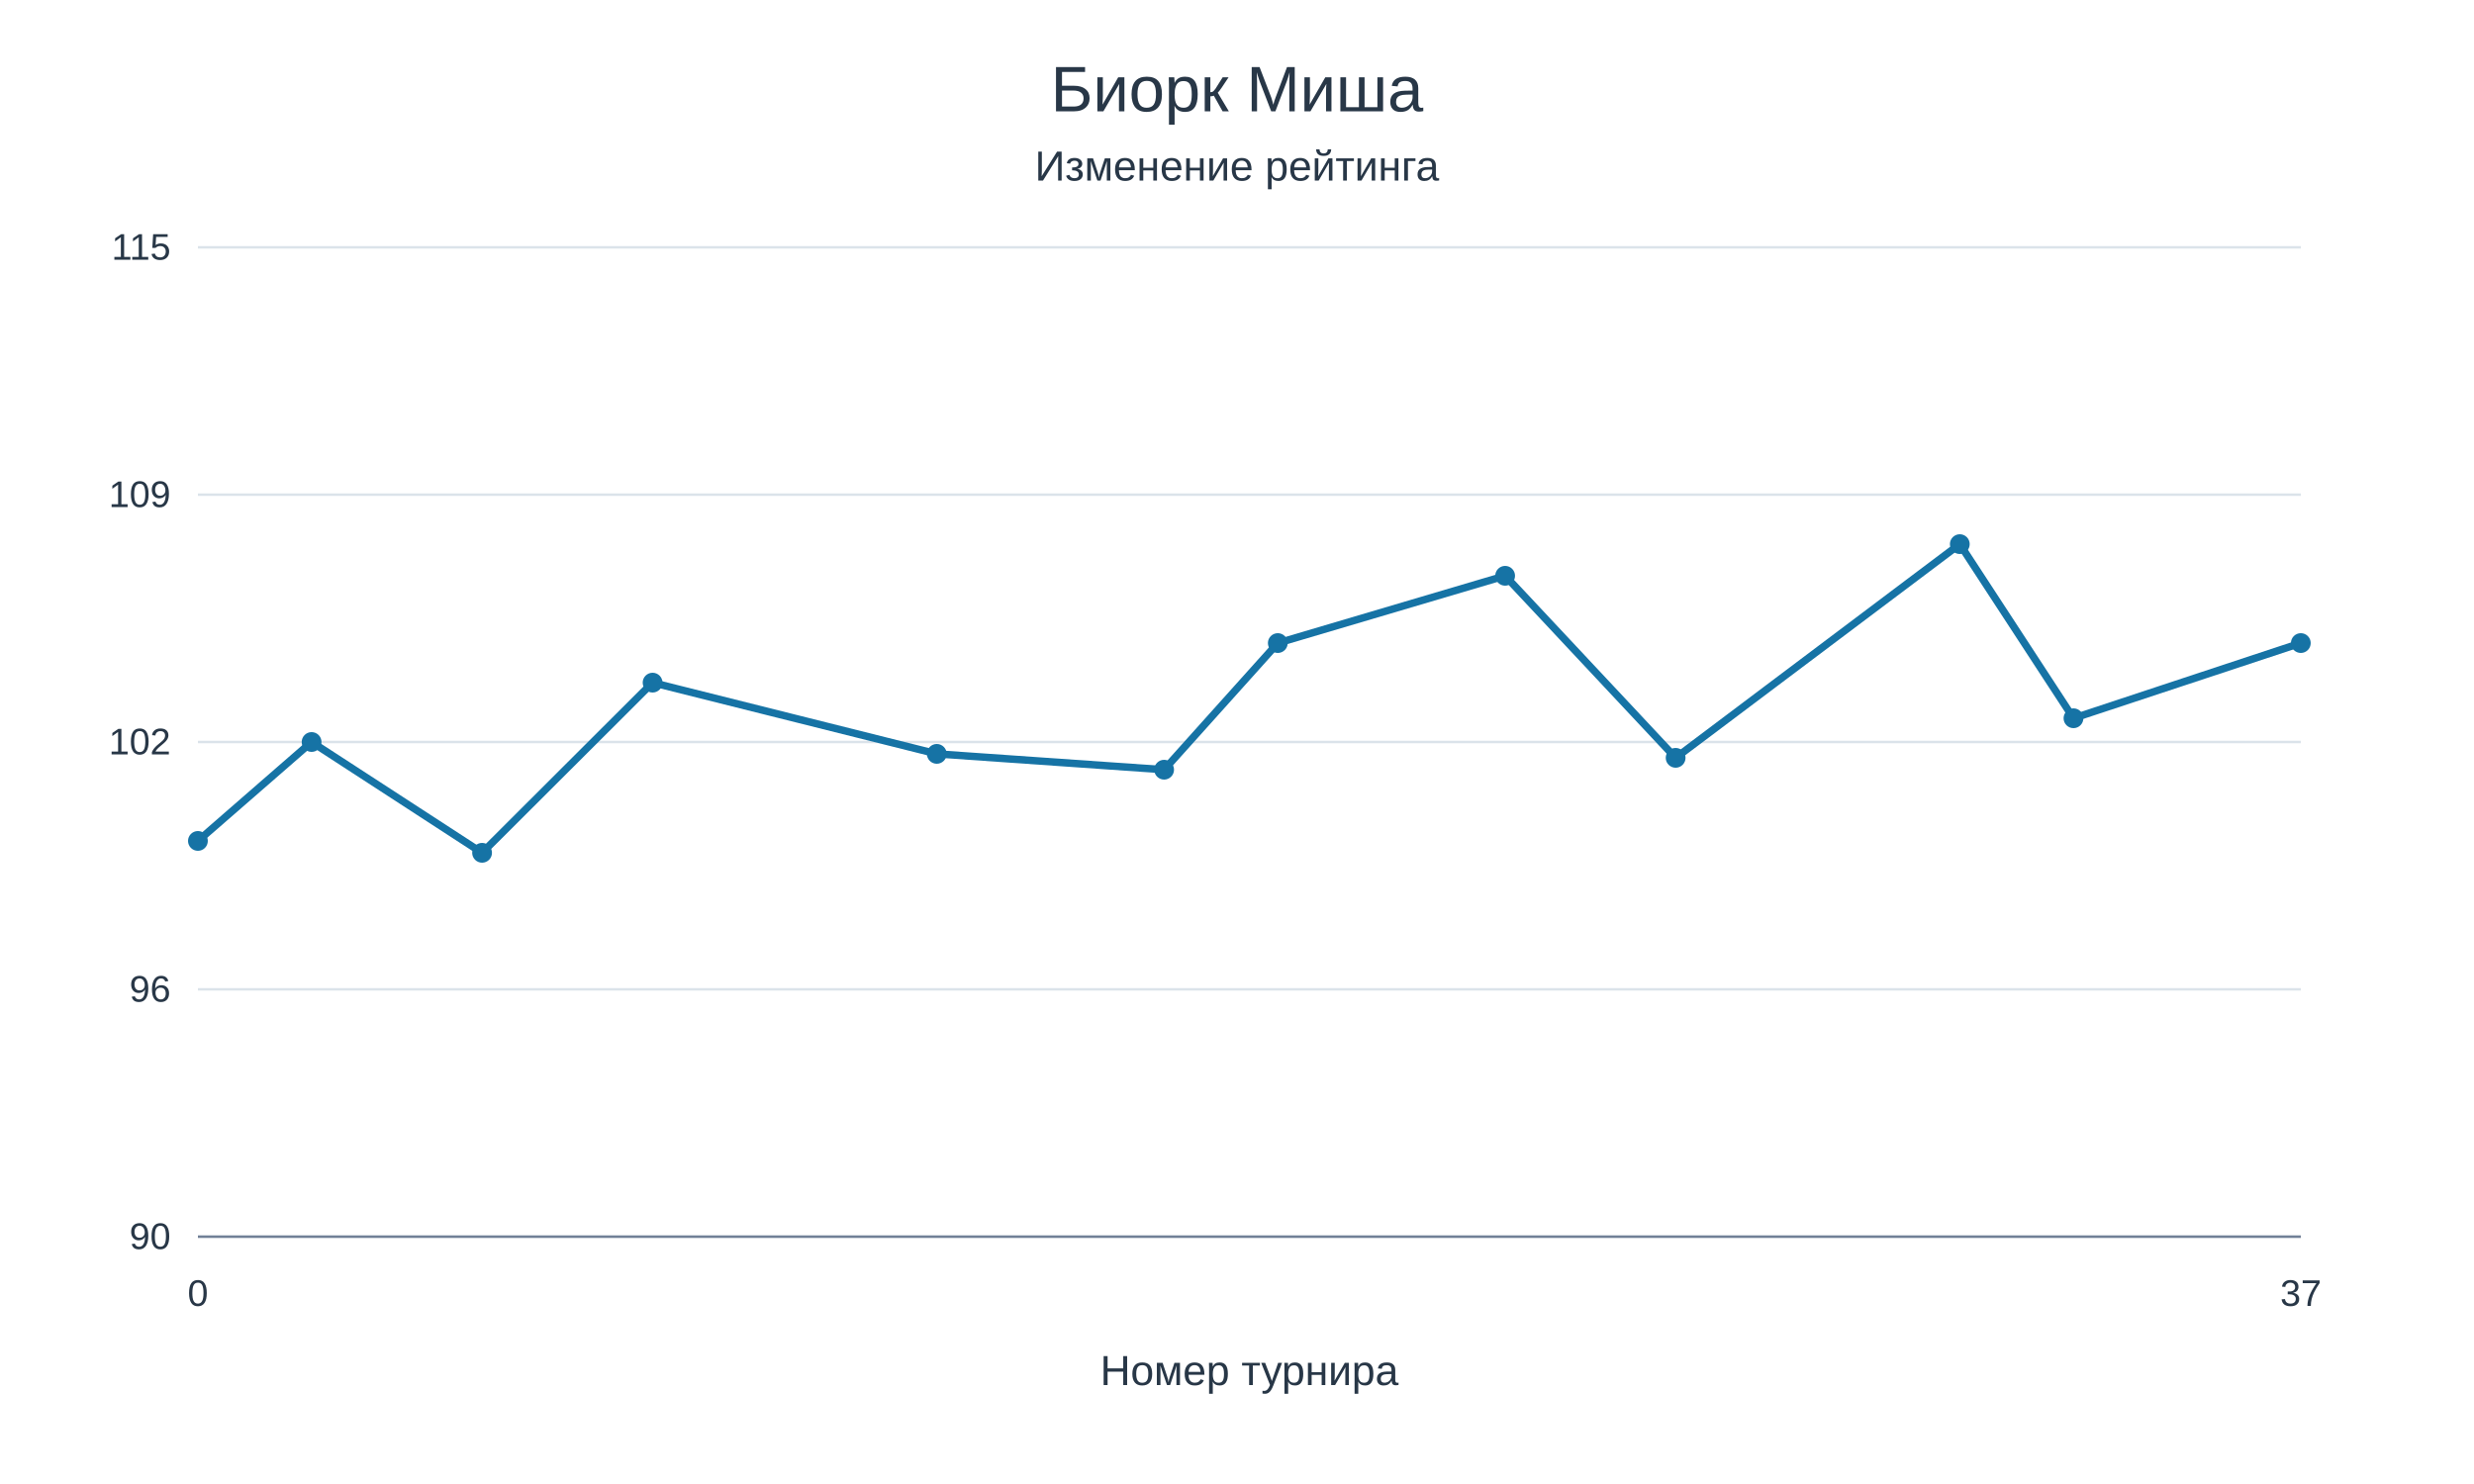
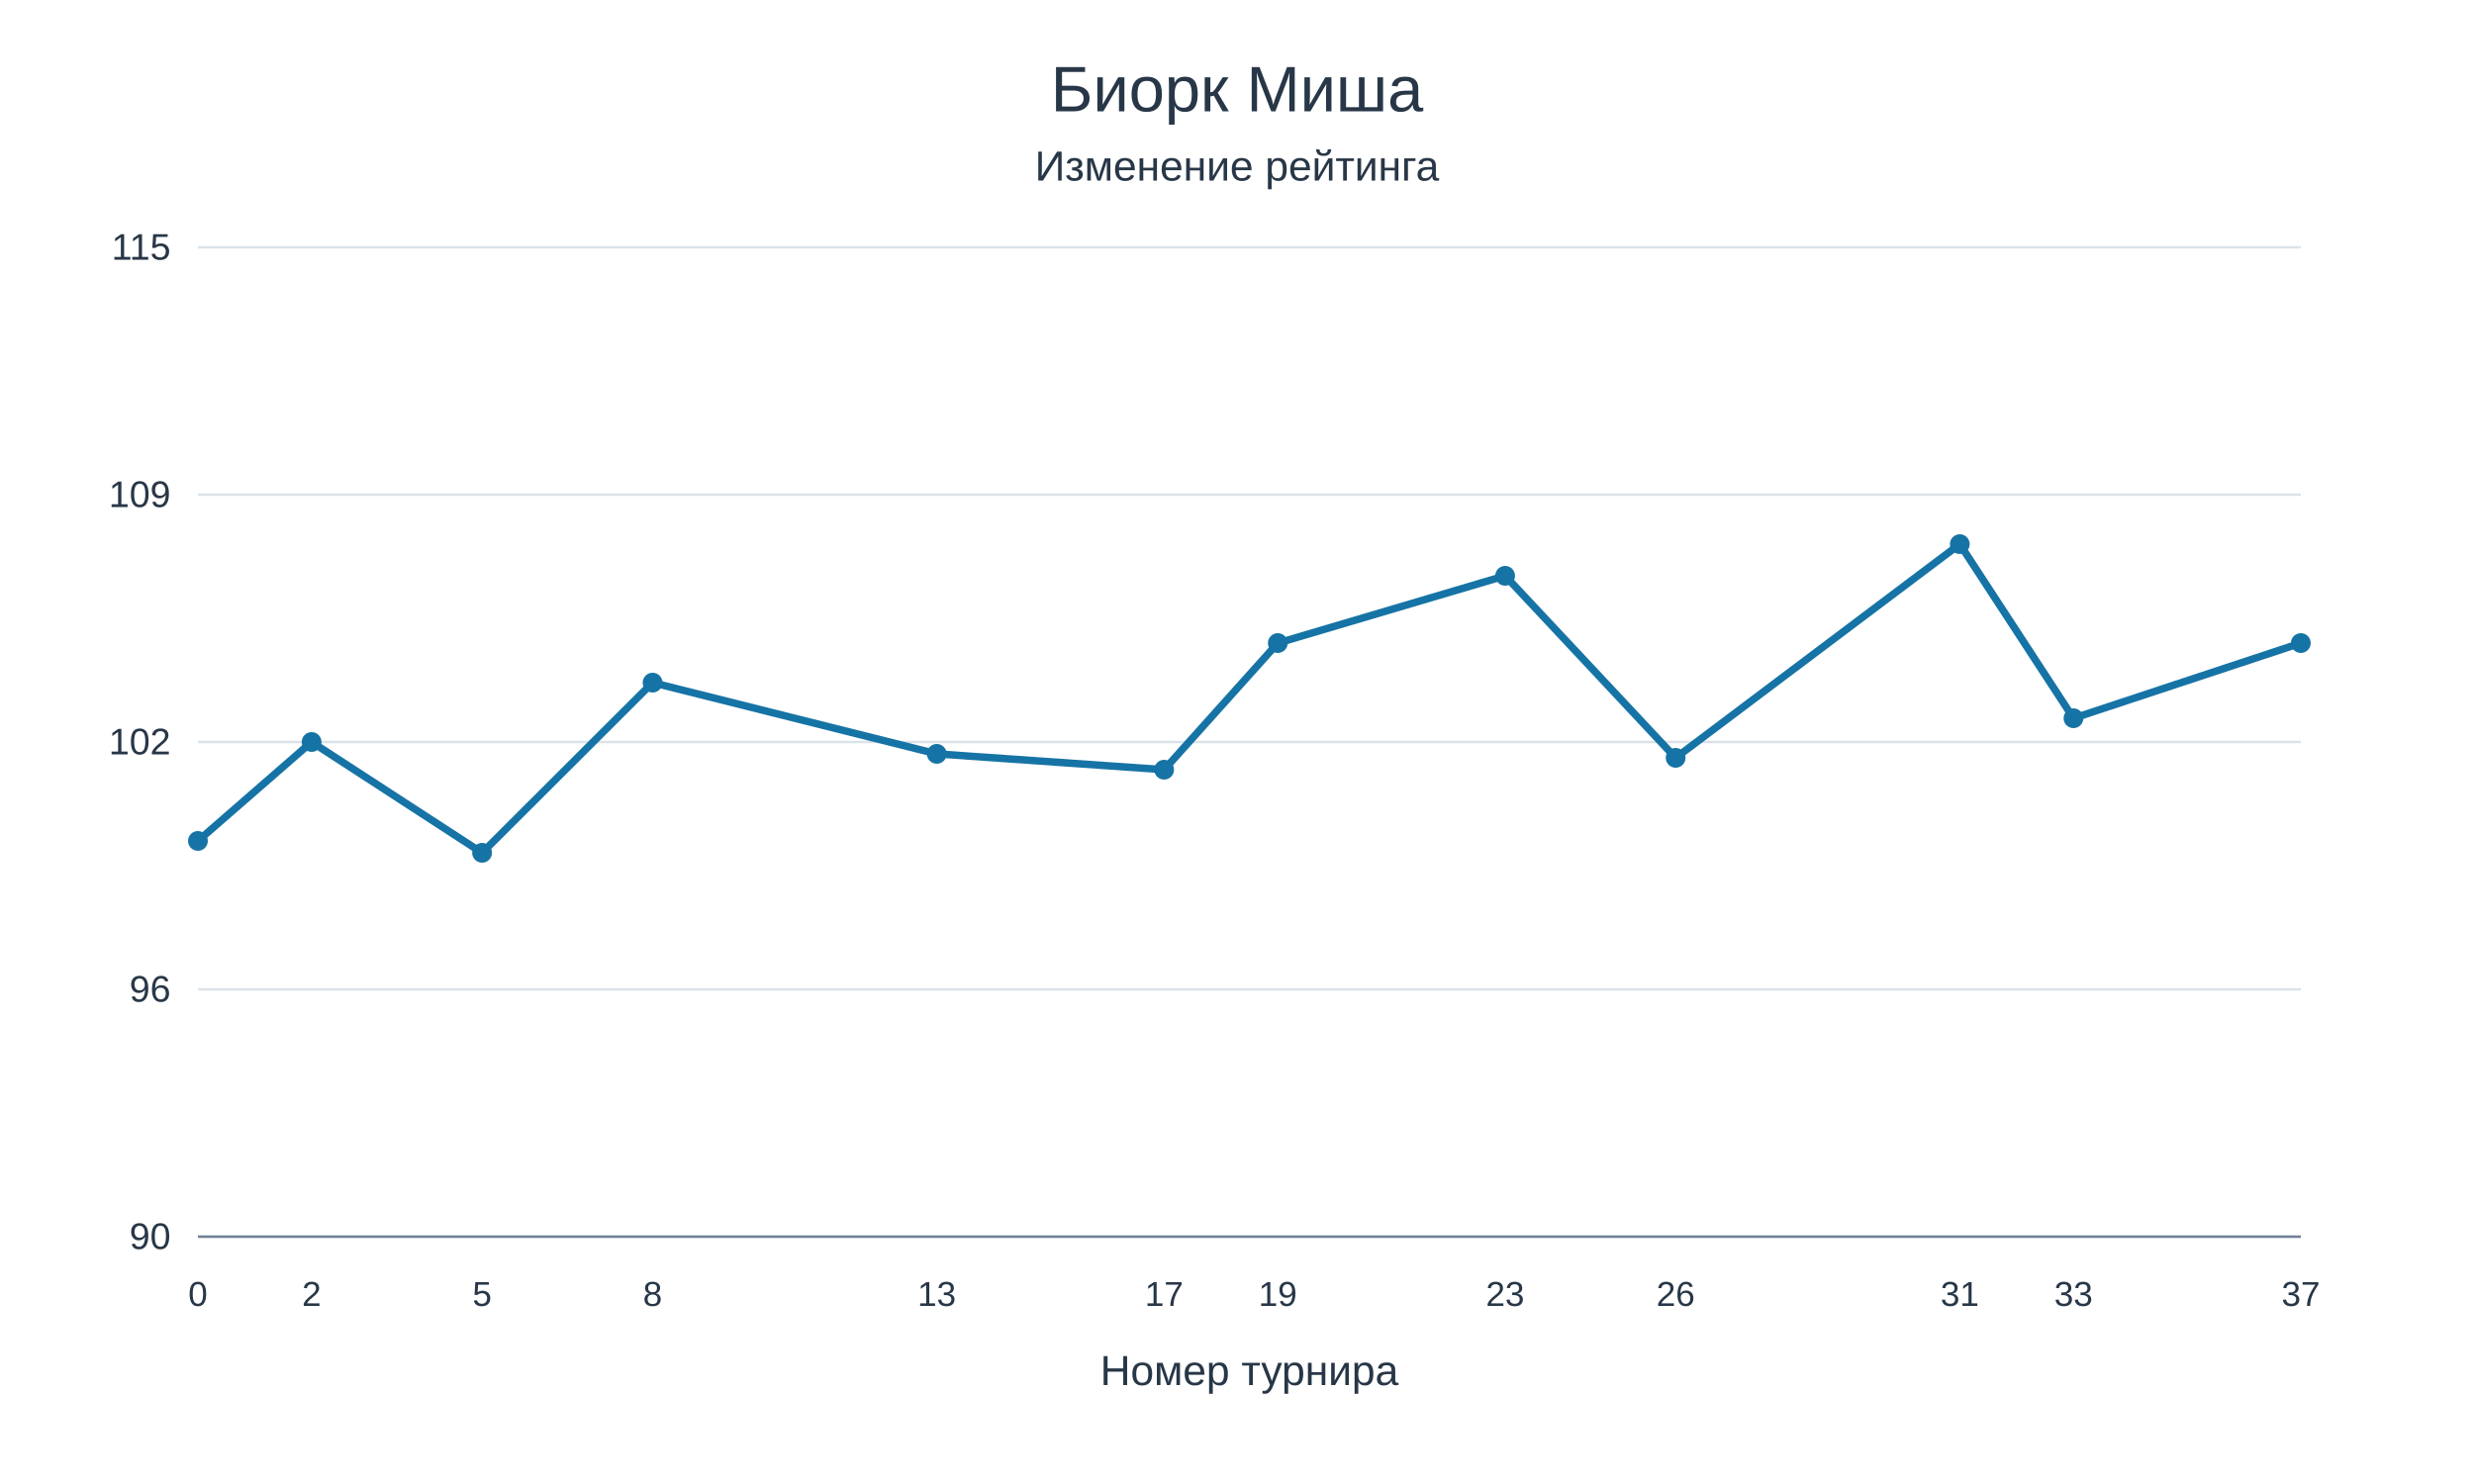
<svg xmlns="http://www.w3.org/2000/svg" viewBox="0 0 1000 600" role="img" aria-label="Рейтинг: Биорк Миша">
  <rect width="1000" height="600" fill="white" />
  <g font-family="Arial, sans-serif" fill="#283747">
    <text x="500" y="45" text-anchor="middle" font-size="26">Биорк Миша</text>
    <text x="500" y="73" text-anchor="middle" font-size="17">Изменение рейтинга</text>
    <line x1="80" y1="500.00" x2="930" y2="500.00" stroke="#dbe3ea" />
    <text x="69" y="505.00" text-anchor="end" font-size="15">90</text>
    <line x1="80" y1="400.00" x2="930" y2="400.00" stroke="#dbe3ea" />
    <text x="69" y="405.00" text-anchor="end" font-size="15">96</text>
    <line x1="80" y1="300.00" x2="930" y2="300.00" stroke="#dbe3ea" />
    <text x="69" y="305.00" text-anchor="end" font-size="15">102</text>
    <line x1="80" y1="200.00" x2="930" y2="200.00" stroke="#dbe3ea" />
    <text x="69" y="205.00" text-anchor="end" font-size="15">109</text>
    <line x1="80" y1="100.00" x2="930" y2="100.00" stroke="#dbe3ea" />
    <text x="69" y="105.00" text-anchor="end" font-size="15">115</text>
    <line x1="80" y1="500" x2="930" y2="500" stroke="#718096" />
    <polyline points="80.00,340.00 125.95,300.00 194.86,344.80 263.78,276.00 378.65,304.80 470.54,311.20 516.49,260.00 608.38,232.80 677.30,306.40 792.16,220.00 838.11,290.40 930.00,260.00" fill="none" stroke="#1673a5" stroke-width="3" />
    <circle cx="80.00" cy="340.00" r="4" fill="#1673a5" />
    <circle cx="125.95" cy="300.00" r="4" fill="#1673a5" />
    <circle cx="194.86" cy="344.80" r="4" fill="#1673a5" />
    <circle cx="263.78" cy="276.00" r="4" fill="#1673a5" />
    <circle cx="378.65" cy="304.80" r="4" fill="#1673a5" />
    <circle cx="470.54" cy="311.20" r="4" fill="#1673a5" />
    <circle cx="516.49" cy="260.00" r="4" fill="#1673a5" />
    <circle cx="608.38" cy="232.80" r="4" fill="#1673a5" />
    <circle cx="677.30" cy="306.40" r="4" fill="#1673a5" />
    <circle cx="792.16" cy="220.00" r="4" fill="#1673a5" />
    <circle cx="838.11" cy="290.40" r="4" fill="#1673a5" />
    <circle cx="930.00" cy="260.00" r="4" fill="#1673a5" />
    <text x="505" y="560" text-anchor="middle" font-size="17">Номер турнира</text>
-     <text x="80" y="528" text-anchor="middle" font-size="15">0</text>
-     <text x="930" y="528" text-anchor="middle" font-size="15">37</text>
+     <text class="tournament-label" x="80.00" y="528" text-anchor="middle" font-size="14">0</text>
+     <text class="tournament-label" x="125.95" y="528" text-anchor="middle" font-size="14">2</text>
+     <text class="tournament-label" x="194.86" y="528" text-anchor="middle" font-size="14">5</text>
+     <text class="tournament-label" x="263.78" y="528" text-anchor="middle" font-size="14">8</text>
+     <text class="tournament-label" x="378.65" y="528" text-anchor="middle" font-size="14">13</text>
+     <text class="tournament-label" x="470.54" y="528" text-anchor="middle" font-size="14">17</text>
+     <text class="tournament-label" x="516.49" y="528" text-anchor="middle" font-size="14">19</text>
+     <text class="tournament-label" x="608.38" y="528" text-anchor="middle" font-size="14">23</text>
+     <text class="tournament-label" x="677.30" y="528" text-anchor="middle" font-size="14">26</text>
+     <text class="tournament-label" x="792.16" y="528" text-anchor="middle" font-size="14">31</text>
+     <text class="tournament-label" x="838.11" y="528" text-anchor="middle" font-size="14">33</text>
+     <text class="tournament-label" x="930.00" y="528" text-anchor="middle" font-size="14">37</text>
  </g>
</svg>
